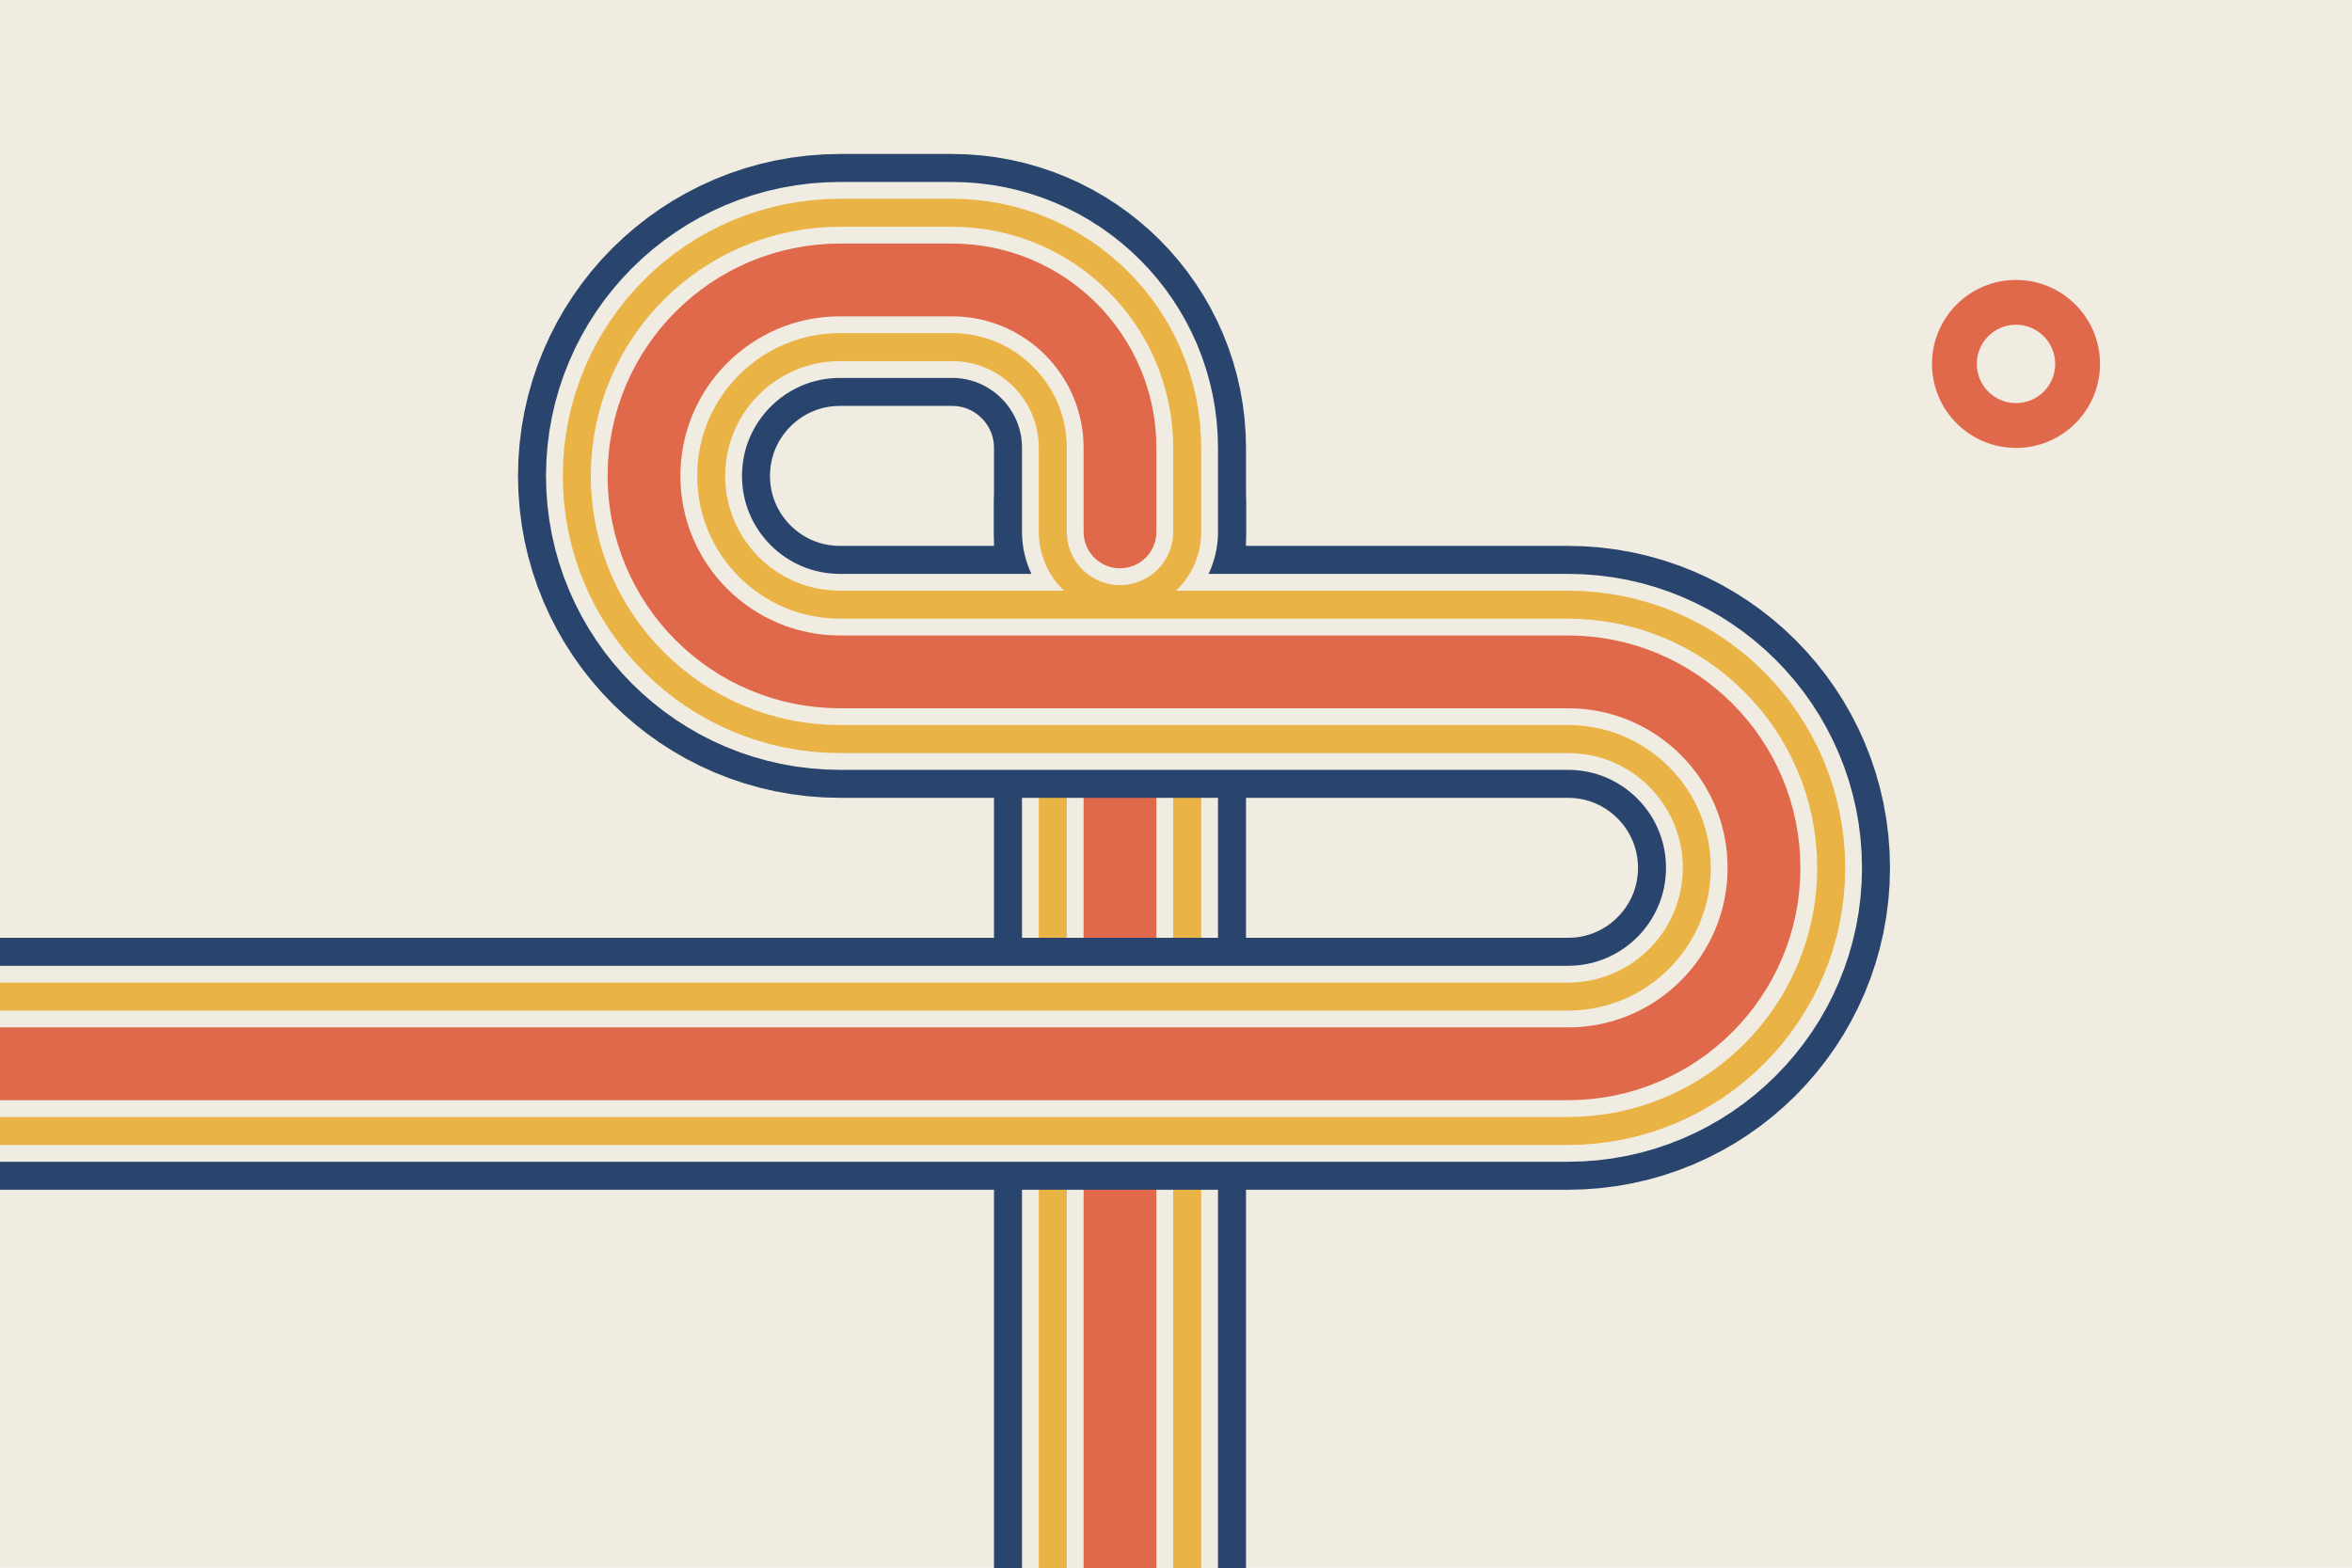
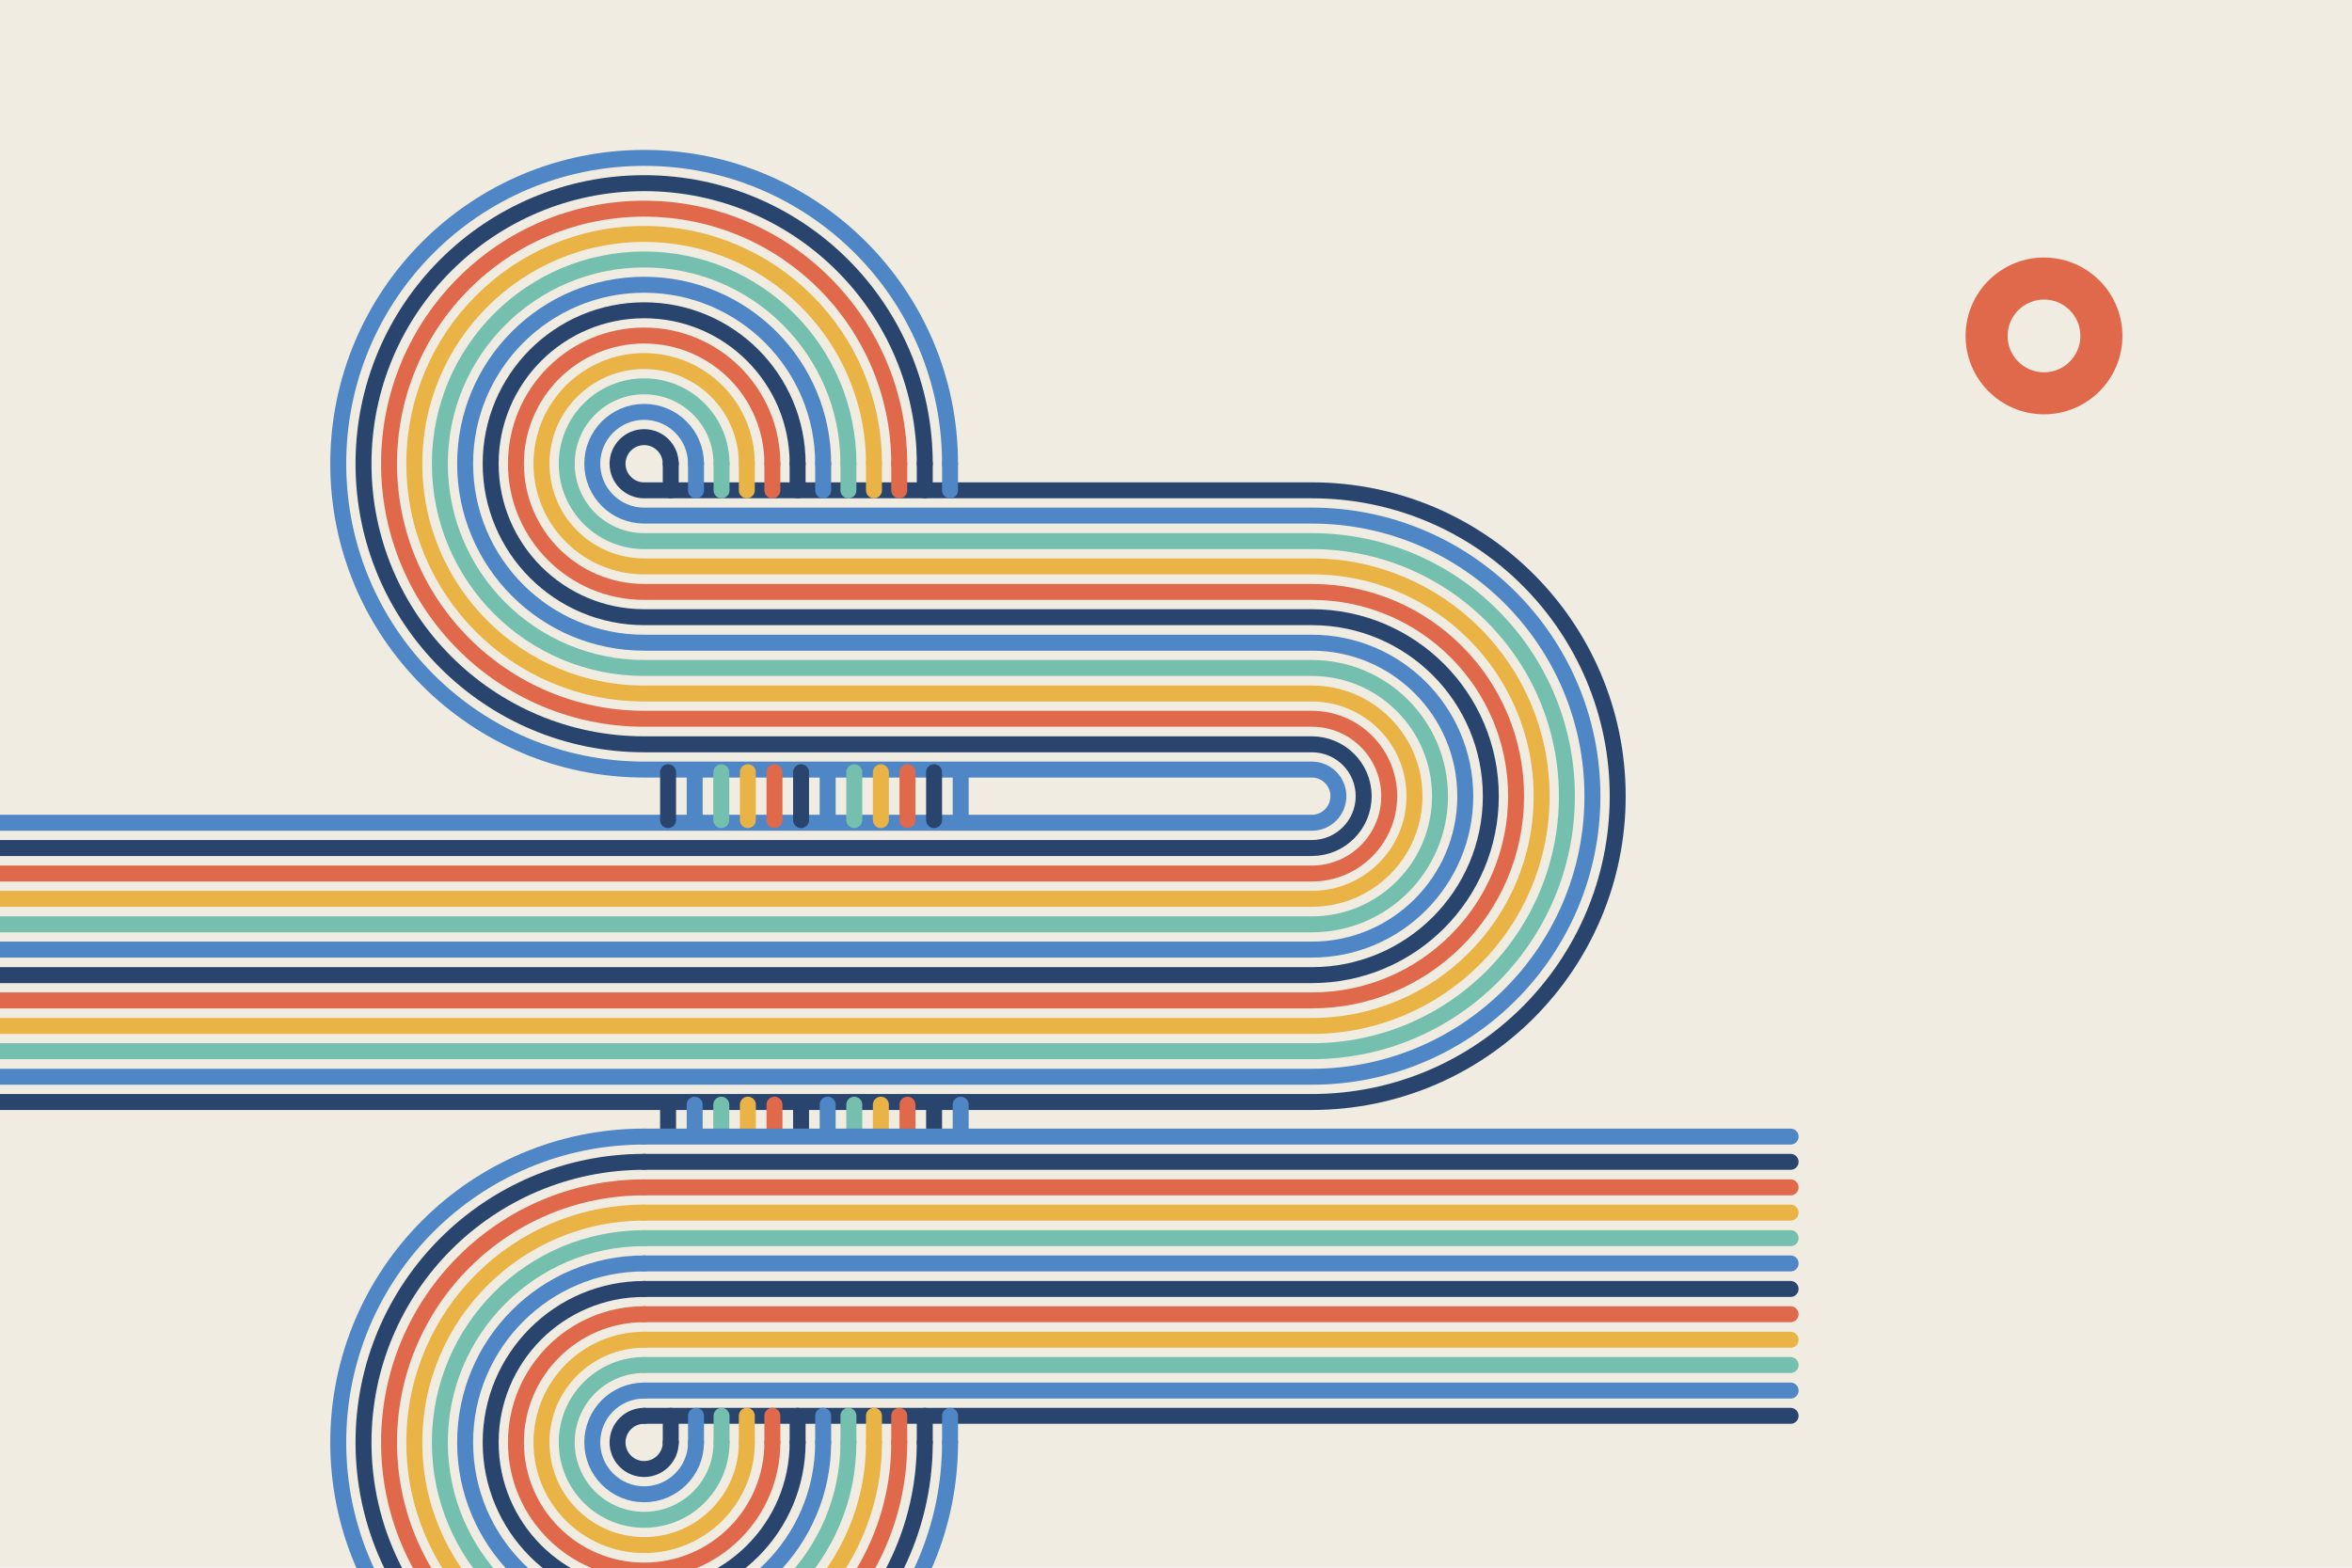
<svg xmlns="http://www.w3.org/2000/svg" viewBox="0 0 840 560" fill="none">
  <rect width="840" height="560" fill="#f1ece1" />
-   <path d="M400 180 V640" stroke="#29456e" stroke-width="90" stroke-linecap="round" fill="none" />
-   <path d="M400 180 V640" stroke="#f1ece1" stroke-width="70" stroke-linecap="round" fill="none" />
-   <path d="M400 180 V640" stroke="#e9b345" stroke-width="58" stroke-linecap="round" fill="none" />
-   <path d="M400 180 V640" stroke="#f1ece1" stroke-width="38" stroke-linecap="round" fill="none" />
-   <path d="M400 180 V640" stroke="#e0684b" stroke-width="26" stroke-linecap="round" fill="none" />
-   <path d="M-80 380 H560 A70 70 0 0 0 560 240 H300 A70 70 0 0 1 300 100 H340 A60 60 0 0 1 400 160 V190" stroke="#29456e" stroke-width="90" stroke-linecap="round" fill="none" />
-   <path d="M-80 380 H560 A70 70 0 0 0 560 240 H300 A70 70 0 0 1 300 100 H340 A60 60 0 0 1 400 160 V190" stroke="#f1ece1" stroke-width="70" stroke-linecap="round" fill="none" />
-   <path d="M-80 380 H560 A70 70 0 0 0 560 240 H300 A70 70 0 0 1 300 100 H340 A60 60 0 0 1 400 160 V190" stroke="#e9b345" stroke-width="58" stroke-linecap="round" fill="none" />
-   <path d="M-80 380 H560 A70 70 0 0 0 560 240 H300 A70 70 0 0 1 300 100 H340 A60 60 0 0 1 400 160 V190" stroke="#f1ece1" stroke-width="38" stroke-linecap="round" fill="none" />
-   <path d="M-80 380 H560 A70 70 0 0 0 560 240 H300 A70 70 0 0 1 300 100 H340 A60 60 0 0 1 400 160 V190" stroke="#e0684b" stroke-width="26" stroke-linecap="round" fill="none" />
-   <circle cx="720" cy="130" r="30" fill="#e0684b" />
-   <circle cx="720" cy="130" r="14" fill="#f1ece1" />
+   <g transform="translate(60 -50) scale(0.95)">
+     <path d="M 189.0 227 A 10.0 10.0 0 1 0 179 237.0 H 430 A 115.0 115.0 0 0 1 430 467.0 H -160" stroke="#29456e" stroke-width="6" stroke-linecap="round" stroke-linejoin="round" fill="none" />
+     <path d="M 189.0 227 V 237" stroke="#29456e" stroke-width="6" stroke-linecap="round" stroke-linejoin="round" fill="none" />
+     <path d="M 198.5 227 A 19.5 19.5 0 1 0 179 246.5 H 430 A 105.5 105.5 0 0 1 430 457.5 H -160" stroke="#4e86c6" stroke-width="6" stroke-linecap="round" stroke-linejoin="round" fill="none" />
+     <path d="M 198.5 227 V 237" stroke="#4e86c6" stroke-width="6" stroke-linecap="round" stroke-linejoin="round" fill="none" />
+     <path d="M 208.1 227 A 29.1 29.1 0 1 0 179 256.1 H 430 A 95.9 95.9 0 0 1 430 447.9 H -160" stroke="#74bfae" stroke-width="6" stroke-linecap="round" stroke-linejoin="round" fill="none" />
+     <path d="M 208.1 227 V 237" stroke="#74bfae" stroke-width="6" stroke-linecap="round" stroke-linejoin="round" fill="none" />
+     <path d="M 217.6 227 A 38.6 38.6 0 1 0 179 265.6 H 430 A 86.4 86.4 0 0 1 430 438.4 H -160" stroke="#e9b345" stroke-width="6" stroke-linecap="round" stroke-linejoin="round" fill="none" />
+     <path d="M 217.6 227 V 237" stroke="#e9b345" stroke-width="6" stroke-linecap="round" stroke-linejoin="round" fill="none" />
+     <path d="M 227.2 227 A 48.2 48.2 0 1 0 179 275.2 H 430 A 76.8 76.8 0 0 1 430 428.8 H -160" stroke="#e0684b" stroke-width="6" stroke-linecap="round" stroke-linejoin="round" fill="none" />
+     <path d="M 227.2 227 V 237" stroke="#e0684b" stroke-width="6" stroke-linecap="round" stroke-linejoin="round" fill="none" />
+     <path d="M 236.7 227 A 57.7 57.7 0 1 0 179 284.7 H 430 A 67.3 67.3 0 0 1 430 419.3 H -160" stroke="#29456e" stroke-width="6" stroke-linecap="round" stroke-linejoin="round" fill="none" />
+     <path d="M 236.7 227 V 237" stroke="#29456e" stroke-width="6" stroke-linecap="round" stroke-linejoin="round" fill="none" />
+     <path d="M 246.3 227 A 67.3 67.3 0 1 0 179 294.3 H 430 A 57.7 57.7 0 0 1 430 409.7 H -160" stroke="#4e86c6" stroke-width="6" stroke-linecap="round" stroke-linejoin="round" fill="none" />
+     <path d="M 246.3 227 V 237" stroke="#4e86c6" stroke-width="6" stroke-linecap="round" stroke-linejoin="round" fill="none" />
+     <path d="M 255.8 227 A 76.8 76.8 0 1 0 179 303.8 H 430 A 48.2 48.2 0 0 1 430 400.2 H -160" stroke="#74bfae" stroke-width="6" stroke-linecap="round" stroke-linejoin="round" fill="none" />
+     <path d="M 255.8 227 V 237" stroke="#74bfae" stroke-width="6" stroke-linecap="round" stroke-linejoin="round" fill="none" />
+     <path d="M 265.4 227 A 86.4 86.4 0 1 0 179 313.4 H 430 A 38.6 38.6 0 0 1 430 390.6 H -160" stroke="#e9b345" stroke-width="6" stroke-linecap="round" stroke-linejoin="round" fill="none" />
+     <path d="M 265.4 227 V 237" stroke="#e9b345" stroke-width="6" stroke-linecap="round" stroke-linejoin="round" fill="none" />
+     <path d="M 274.9 227 A 95.9 95.9 0 1 0 179 322.9 H 430 A 29.1 29.1 0 0 1 430 381.1 H -160" stroke="#e0684b" stroke-width="6" stroke-linecap="round" stroke-linejoin="round" fill="none" />
+     <path d="M 274.9 227 V 237" stroke="#e0684b" stroke-width="6" stroke-linecap="round" stroke-linejoin="round" fill="none" />
+     <path d="M 284.5 227 A 105.5 105.5 0 1 0 179 332.5 H 430 A 19.5 19.5 0 0 1 430 371.5 H -160" stroke="#29456e" stroke-width="6" stroke-linecap="round" stroke-linejoin="round" fill="none" />
+     <path d="M 284.5 227 V 237" stroke="#29456e" stroke-width="6" stroke-linecap="round" stroke-linejoin="round" fill="none" />
+     <path d="M 294.0 227 A 115.0 115.0 0 1 0 179 342.0 H 430 A 10.0 10.0 0 0 1 430 362.0 H -160" stroke="#4e86c6" stroke-width="6" stroke-linecap="round" stroke-linejoin="round" fill="none" />
+     <path d="M 294.0 227 V 237" stroke="#4e86c6" stroke-width="6" stroke-linecap="round" stroke-linejoin="round" fill="none" />
+     <path d="M 188 343 V 361" stroke="#29456e" stroke-width="6" stroke-linecap="round" stroke-linejoin="round" fill="none" />
+     <path d="M 188 468 V 479" stroke="#29456e" stroke-width="6" stroke-linecap="round" stroke-linejoin="round" fill="none" />
+     <path d="M 198 343 V 361" stroke="#4e86c6" stroke-width="6" stroke-linecap="round" stroke-linejoin="round" fill="none" />
+     <path d="M 198 468 V 479" stroke="#4e86c6" stroke-width="6" stroke-linecap="round" stroke-linejoin="round" fill="none" />
+     <path d="M 208 343 V 361" stroke="#74bfae" stroke-width="6" stroke-linecap="round" stroke-linejoin="round" fill="none" />
+     <path d="M 208 468 V 479" stroke="#74bfae" stroke-width="6" stroke-linecap="round" stroke-linejoin="round" fill="none" />
+     <path d="M 218 343 V 361" stroke="#e9b345" stroke-width="6" stroke-linecap="round" stroke-linejoin="round" fill="none" />
+     <path d="M 218 468 V 479" stroke="#e9b345" stroke-width="6" stroke-linecap="round" stroke-linejoin="round" fill="none" />
+     <path d="M 228 343 V 361" stroke="#e0684b" stroke-width="6" stroke-linecap="round" stroke-linejoin="round" fill="none" />
+     <path d="M 228 468 V 479" stroke="#e0684b" stroke-width="6" stroke-linecap="round" stroke-linejoin="round" fill="none" />
+     <path d="M 238 343 V 361" stroke="#29456e" stroke-width="6" stroke-linecap="round" stroke-linejoin="round" fill="none" />
+     <path d="M 238 468 V 479" stroke="#29456e" stroke-width="6" stroke-linecap="round" stroke-linejoin="round" fill="none" />
+     <path d="M 248 343 V 361" stroke="#4e86c6" stroke-width="6" stroke-linecap="round" stroke-linejoin="round" fill="none" />
+     <path d="M 248 468 V 479" stroke="#4e86c6" stroke-width="6" stroke-linecap="round" stroke-linejoin="round" fill="none" />
+     <path d="M 258 343 V 361" stroke="#74bfae" stroke-width="6" stroke-linecap="round" stroke-linejoin="round" fill="none" />
+     <path d="M 258 468 V 479" stroke="#74bfae" stroke-width="6" stroke-linecap="round" stroke-linejoin="round" fill="none" />
+     <path d="M 268 343 V 361" stroke="#e9b345" stroke-width="6" stroke-linecap="round" stroke-linejoin="round" fill="none" />
+     <path d="M 268 468 V 479" stroke="#e9b345" stroke-width="6" stroke-linecap="round" stroke-linejoin="round" fill="none" />
+     <path d="M 278 343 V 361" stroke="#e0684b" stroke-width="6" stroke-linecap="round" stroke-linejoin="round" fill="none" />
+     <path d="M 278 468 V 479" stroke="#e0684b" stroke-width="6" stroke-linecap="round" stroke-linejoin="round" fill="none" />
+     <path d="M 288 343 V 361" stroke="#29456e" stroke-width="6" stroke-linecap="round" stroke-linejoin="round" fill="none" />
+     <path d="M 288 468 V 479" stroke="#29456e" stroke-width="6" stroke-linecap="round" stroke-linejoin="round" fill="none" />
+     <path d="M 298 343 V 361" stroke="#4e86c6" stroke-width="6" stroke-linecap="round" stroke-linejoin="round" fill="none" />
+     <path d="M 298 468 V 479" stroke="#4e86c6" stroke-width="6" stroke-linecap="round" stroke-linejoin="round" fill="none" />
+     <path d="M 179 585.0 H 610" stroke="#29456e" stroke-width="6" stroke-linecap="round" stroke-linejoin="round" fill="none" />
+     <path d="M 179 585.0 A 10.0 10.0 0 1 0 189.0 595" stroke="#29456e" stroke-width="6" stroke-linecap="round" stroke-linejoin="round" fill="none" />
+     <path d="M 189.0 595 V 585" stroke="#29456e" stroke-width="6" stroke-linecap="round" stroke-linejoin="round" fill="none" />
+     <path d="M 179 575.5 H 610" stroke="#4e86c6" stroke-width="6" stroke-linecap="round" stroke-linejoin="round" fill="none" />
+     <path d="M 179 575.5 A 19.5 19.5 0 1 0 198.5 595" stroke="#4e86c6" stroke-width="6" stroke-linecap="round" stroke-linejoin="round" fill="none" />
+     <path d="M 198.5 595 V 585" stroke="#4e86c6" stroke-width="6" stroke-linecap="round" stroke-linejoin="round" fill="none" />
+     <path d="M 179 565.9 H 610" stroke="#74bfae" stroke-width="6" stroke-linecap="round" stroke-linejoin="round" fill="none" />
+     <path d="M 179 565.9 A 29.1 29.1 0 1 0 208.1 595" stroke="#74bfae" stroke-width="6" stroke-linecap="round" stroke-linejoin="round" fill="none" />
+     <path d="M 208.1 595 V 585" stroke="#74bfae" stroke-width="6" stroke-linecap="round" stroke-linejoin="round" fill="none" />
+     <path d="M 179 556.4 H 610" stroke="#e9b345" stroke-width="6" stroke-linecap="round" stroke-linejoin="round" fill="none" />
+     <path d="M 179 556.4 A 38.6 38.6 0 1 0 217.6 595" stroke="#e9b345" stroke-width="6" stroke-linecap="round" stroke-linejoin="round" fill="none" />
+     <path d="M 217.6 595 V 585" stroke="#e9b345" stroke-width="6" stroke-linecap="round" stroke-linejoin="round" fill="none" />
+     <path d="M 179 546.8 H 610" stroke="#e0684b" stroke-width="6" stroke-linecap="round" stroke-linejoin="round" fill="none" />
+     <path d="M 179 546.8 A 48.2 48.2 0 1 0 227.2 595" stroke="#e0684b" stroke-width="6" stroke-linecap="round" stroke-linejoin="round" fill="none" />
+     <path d="M 227.2 595 V 585" stroke="#e0684b" stroke-width="6" stroke-linecap="round" stroke-linejoin="round" fill="none" />
+     <path d="M 179 537.3 H 610" stroke="#29456e" stroke-width="6" stroke-linecap="round" stroke-linejoin="round" fill="none" />
+     <path d="M 179 537.3 A 57.7 57.7 0 1 0 236.7 595" stroke="#29456e" stroke-width="6" stroke-linecap="round" stroke-linejoin="round" fill="none" />
+     <path d="M 236.7 595 V 585" stroke="#29456e" stroke-width="6" stroke-linecap="round" stroke-linejoin="round" fill="none" />
+     <path d="M 179 527.7 H 610" stroke="#4e86c6" stroke-width="6" stroke-linecap="round" stroke-linejoin="round" fill="none" />
+     <path d="M 179 527.7 A 67.3 67.3 0 1 0 246.3 595" stroke="#4e86c6" stroke-width="6" stroke-linecap="round" stroke-linejoin="round" fill="none" />
+     <path d="M 246.3 595 V 585" stroke="#4e86c6" stroke-width="6" stroke-linecap="round" stroke-linejoin="round" fill="none" />
+     <path d="M 179 518.2 H 610" stroke="#74bfae" stroke-width="6" stroke-linecap="round" stroke-linejoin="round" fill="none" />
+     <path d="M 179 518.2 A 76.8 76.8 0 1 0 255.8 595" stroke="#74bfae" stroke-width="6" stroke-linecap="round" stroke-linejoin="round" fill="none" />
+     <path d="M 255.8 595 V 585" stroke="#74bfae" stroke-width="6" stroke-linecap="round" stroke-linejoin="round" fill="none" />
+     <path d="M 179 508.6 H 610" stroke="#e9b345" stroke-width="6" stroke-linecap="round" stroke-linejoin="round" fill="none" />
+     <path d="M 179 508.6 A 86.4 86.4 0 1 0 265.4 595" stroke="#e9b345" stroke-width="6" stroke-linecap="round" stroke-linejoin="round" fill="none" />
+     <path d="M 265.4 595 V 585" stroke="#e9b345" stroke-width="6" stroke-linecap="round" stroke-linejoin="round" fill="none" />
+     <path d="M 179 499.1 H 610" stroke="#e0684b" stroke-width="6" stroke-linecap="round" stroke-linejoin="round" fill="none" />
+     <path d="M 179 499.1 A 95.9 95.9 0 1 0 274.9 595" stroke="#e0684b" stroke-width="6" stroke-linecap="round" stroke-linejoin="round" fill="none" />
+     <path d="M 274.9 595 V 585" stroke="#e0684b" stroke-width="6" stroke-linecap="round" stroke-linejoin="round" fill="none" />
+     <path d="M 179 489.5 H 610" stroke="#29456e" stroke-width="6" stroke-linecap="round" stroke-linejoin="round" fill="none" />
+     <path d="M 179 489.5 A 105.5 105.5 0 1 0 284.5 595" stroke="#29456e" stroke-width="6" stroke-linecap="round" stroke-linejoin="round" fill="none" />
+     <path d="M 284.5 595 V 585" stroke="#29456e" stroke-width="6" stroke-linecap="round" stroke-linejoin="round" fill="none" />
+     <path d="M 179 480.0 H 610" stroke="#4e86c6" stroke-width="6" stroke-linecap="round" stroke-linejoin="round" fill="none" />
+     <path d="M 179 480.0 A 115.0 115.0 0 1 0 294.0 595" stroke="#4e86c6" stroke-width="6" stroke-linecap="round" stroke-linejoin="round" fill="none" />
+     <path d="M 294.0 595 V 585" stroke="#4e86c6" stroke-width="6" stroke-linecap="round" stroke-linejoin="round" fill="none" />
+   </g>
+   <circle cx="730" cy="120" r="28" fill="#e0684b" />
+   <circle cx="730" cy="120" r="13" fill="#f1ece1" />
</svg>
